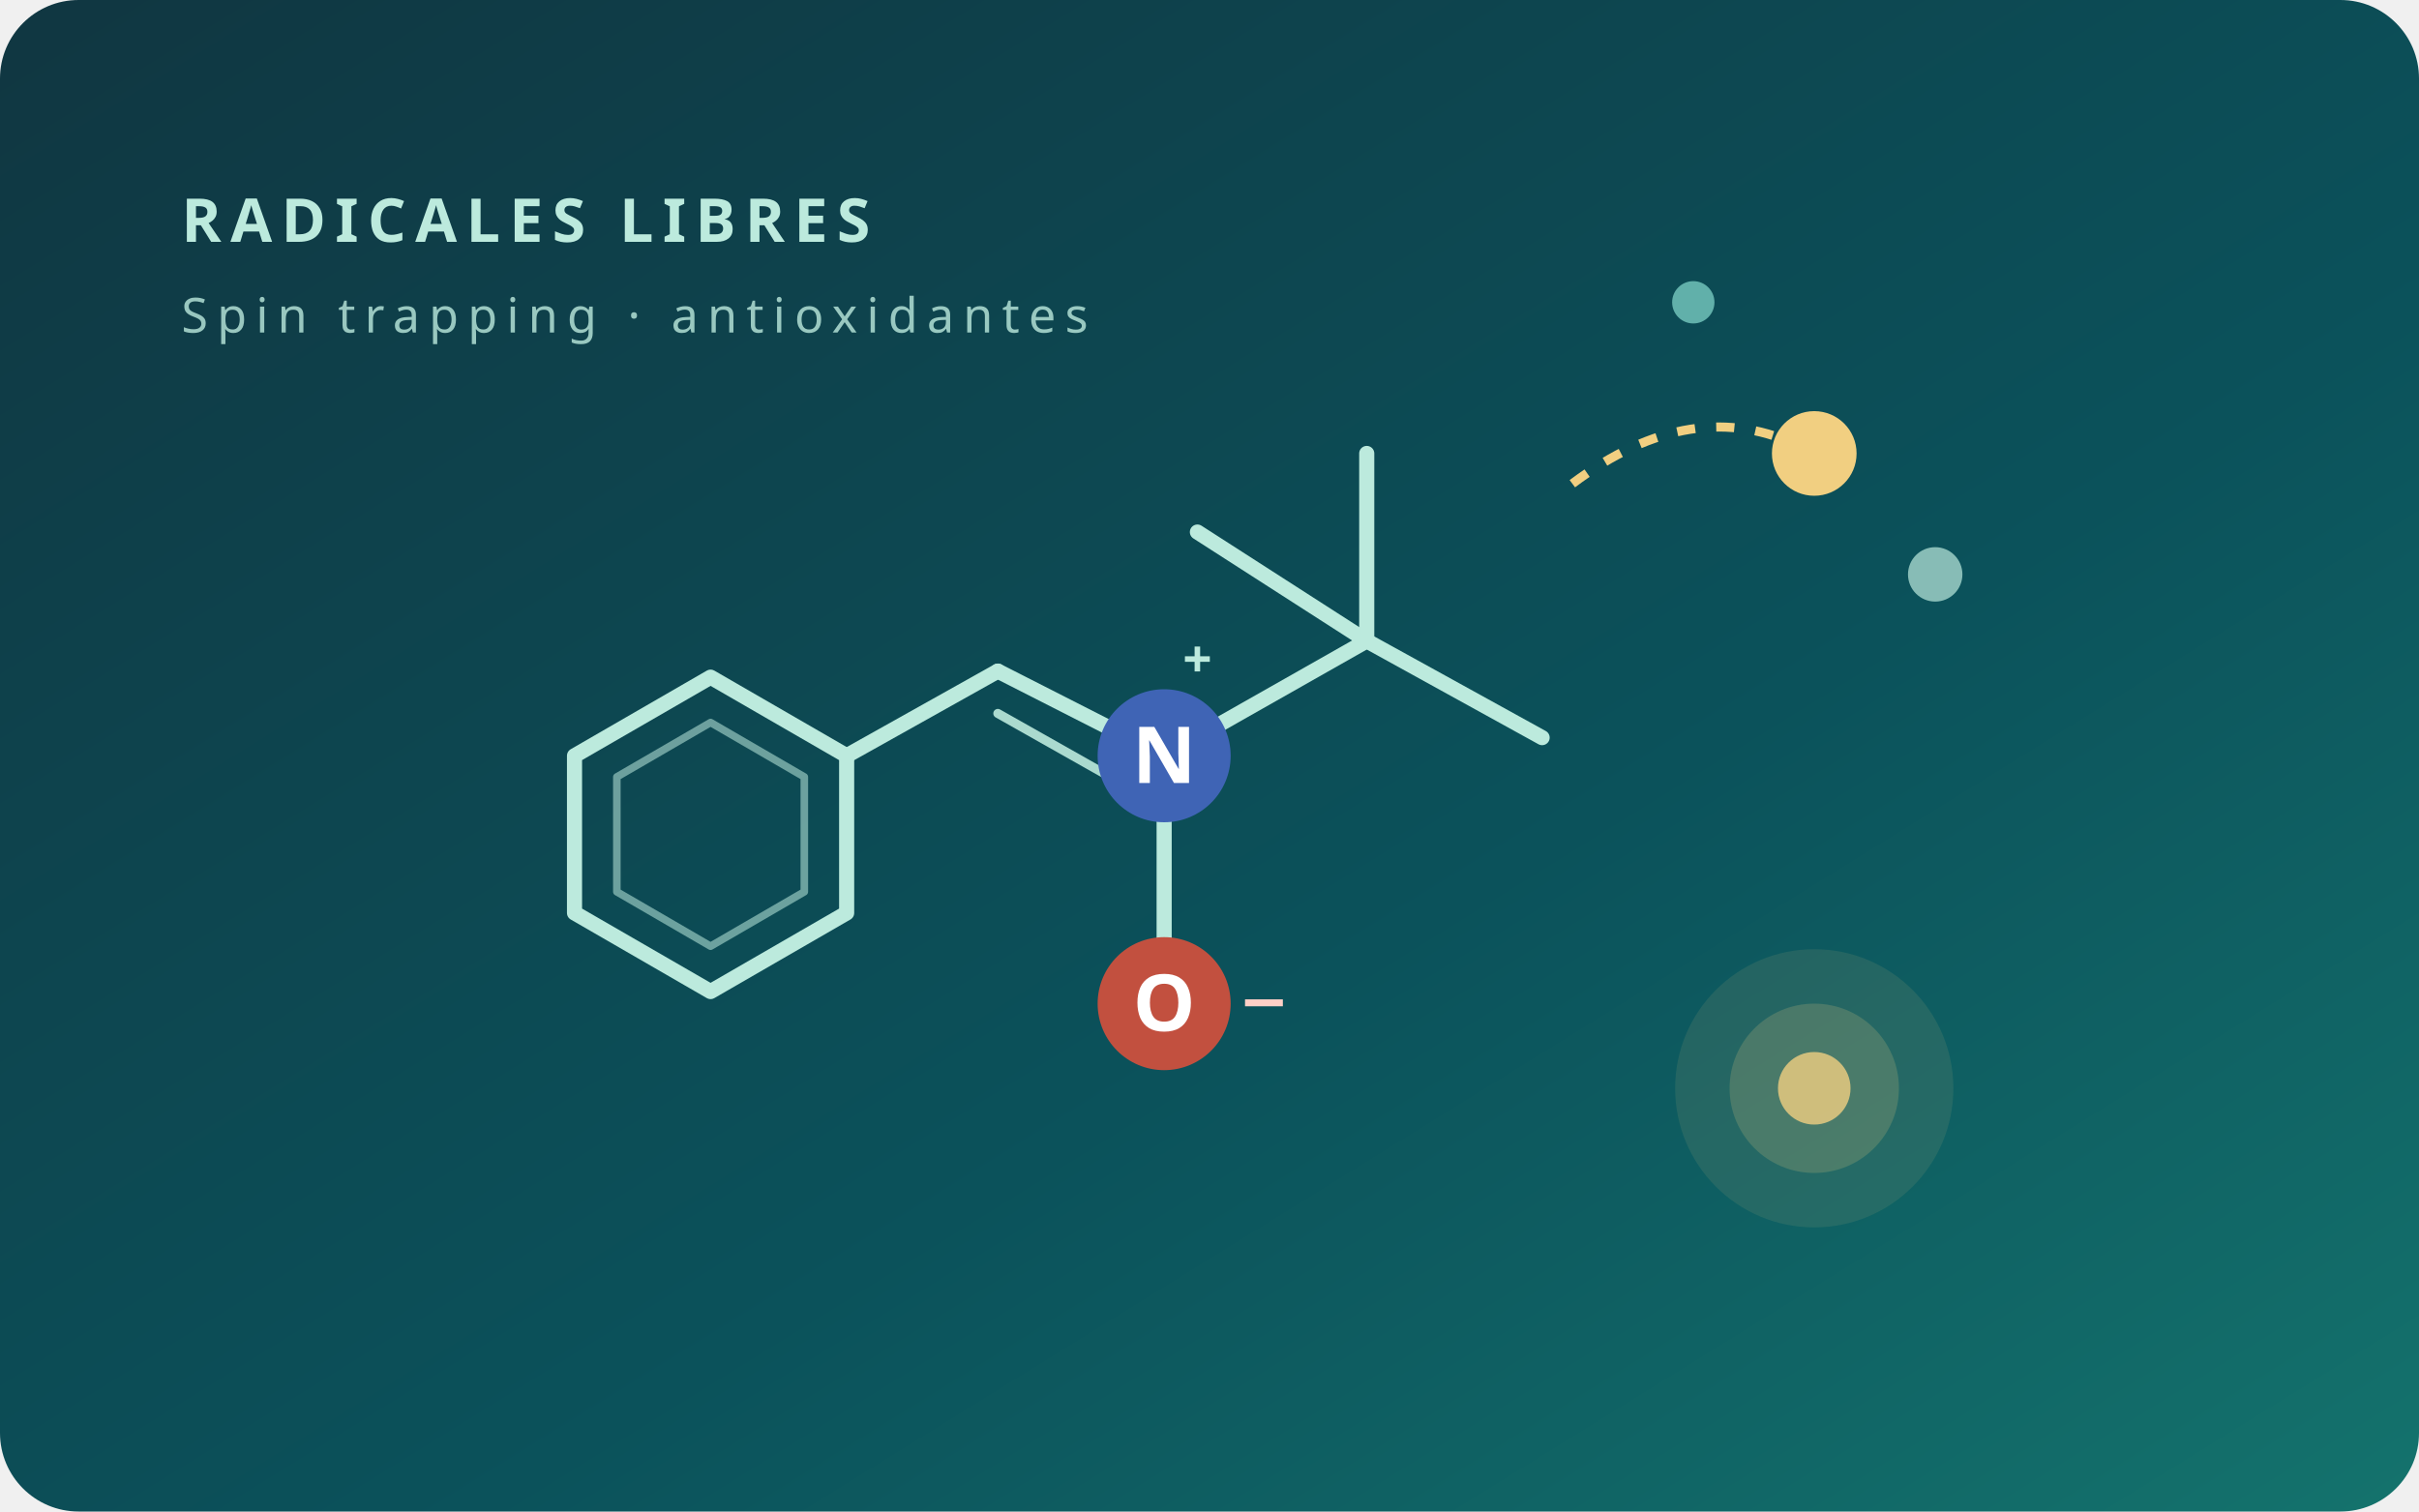
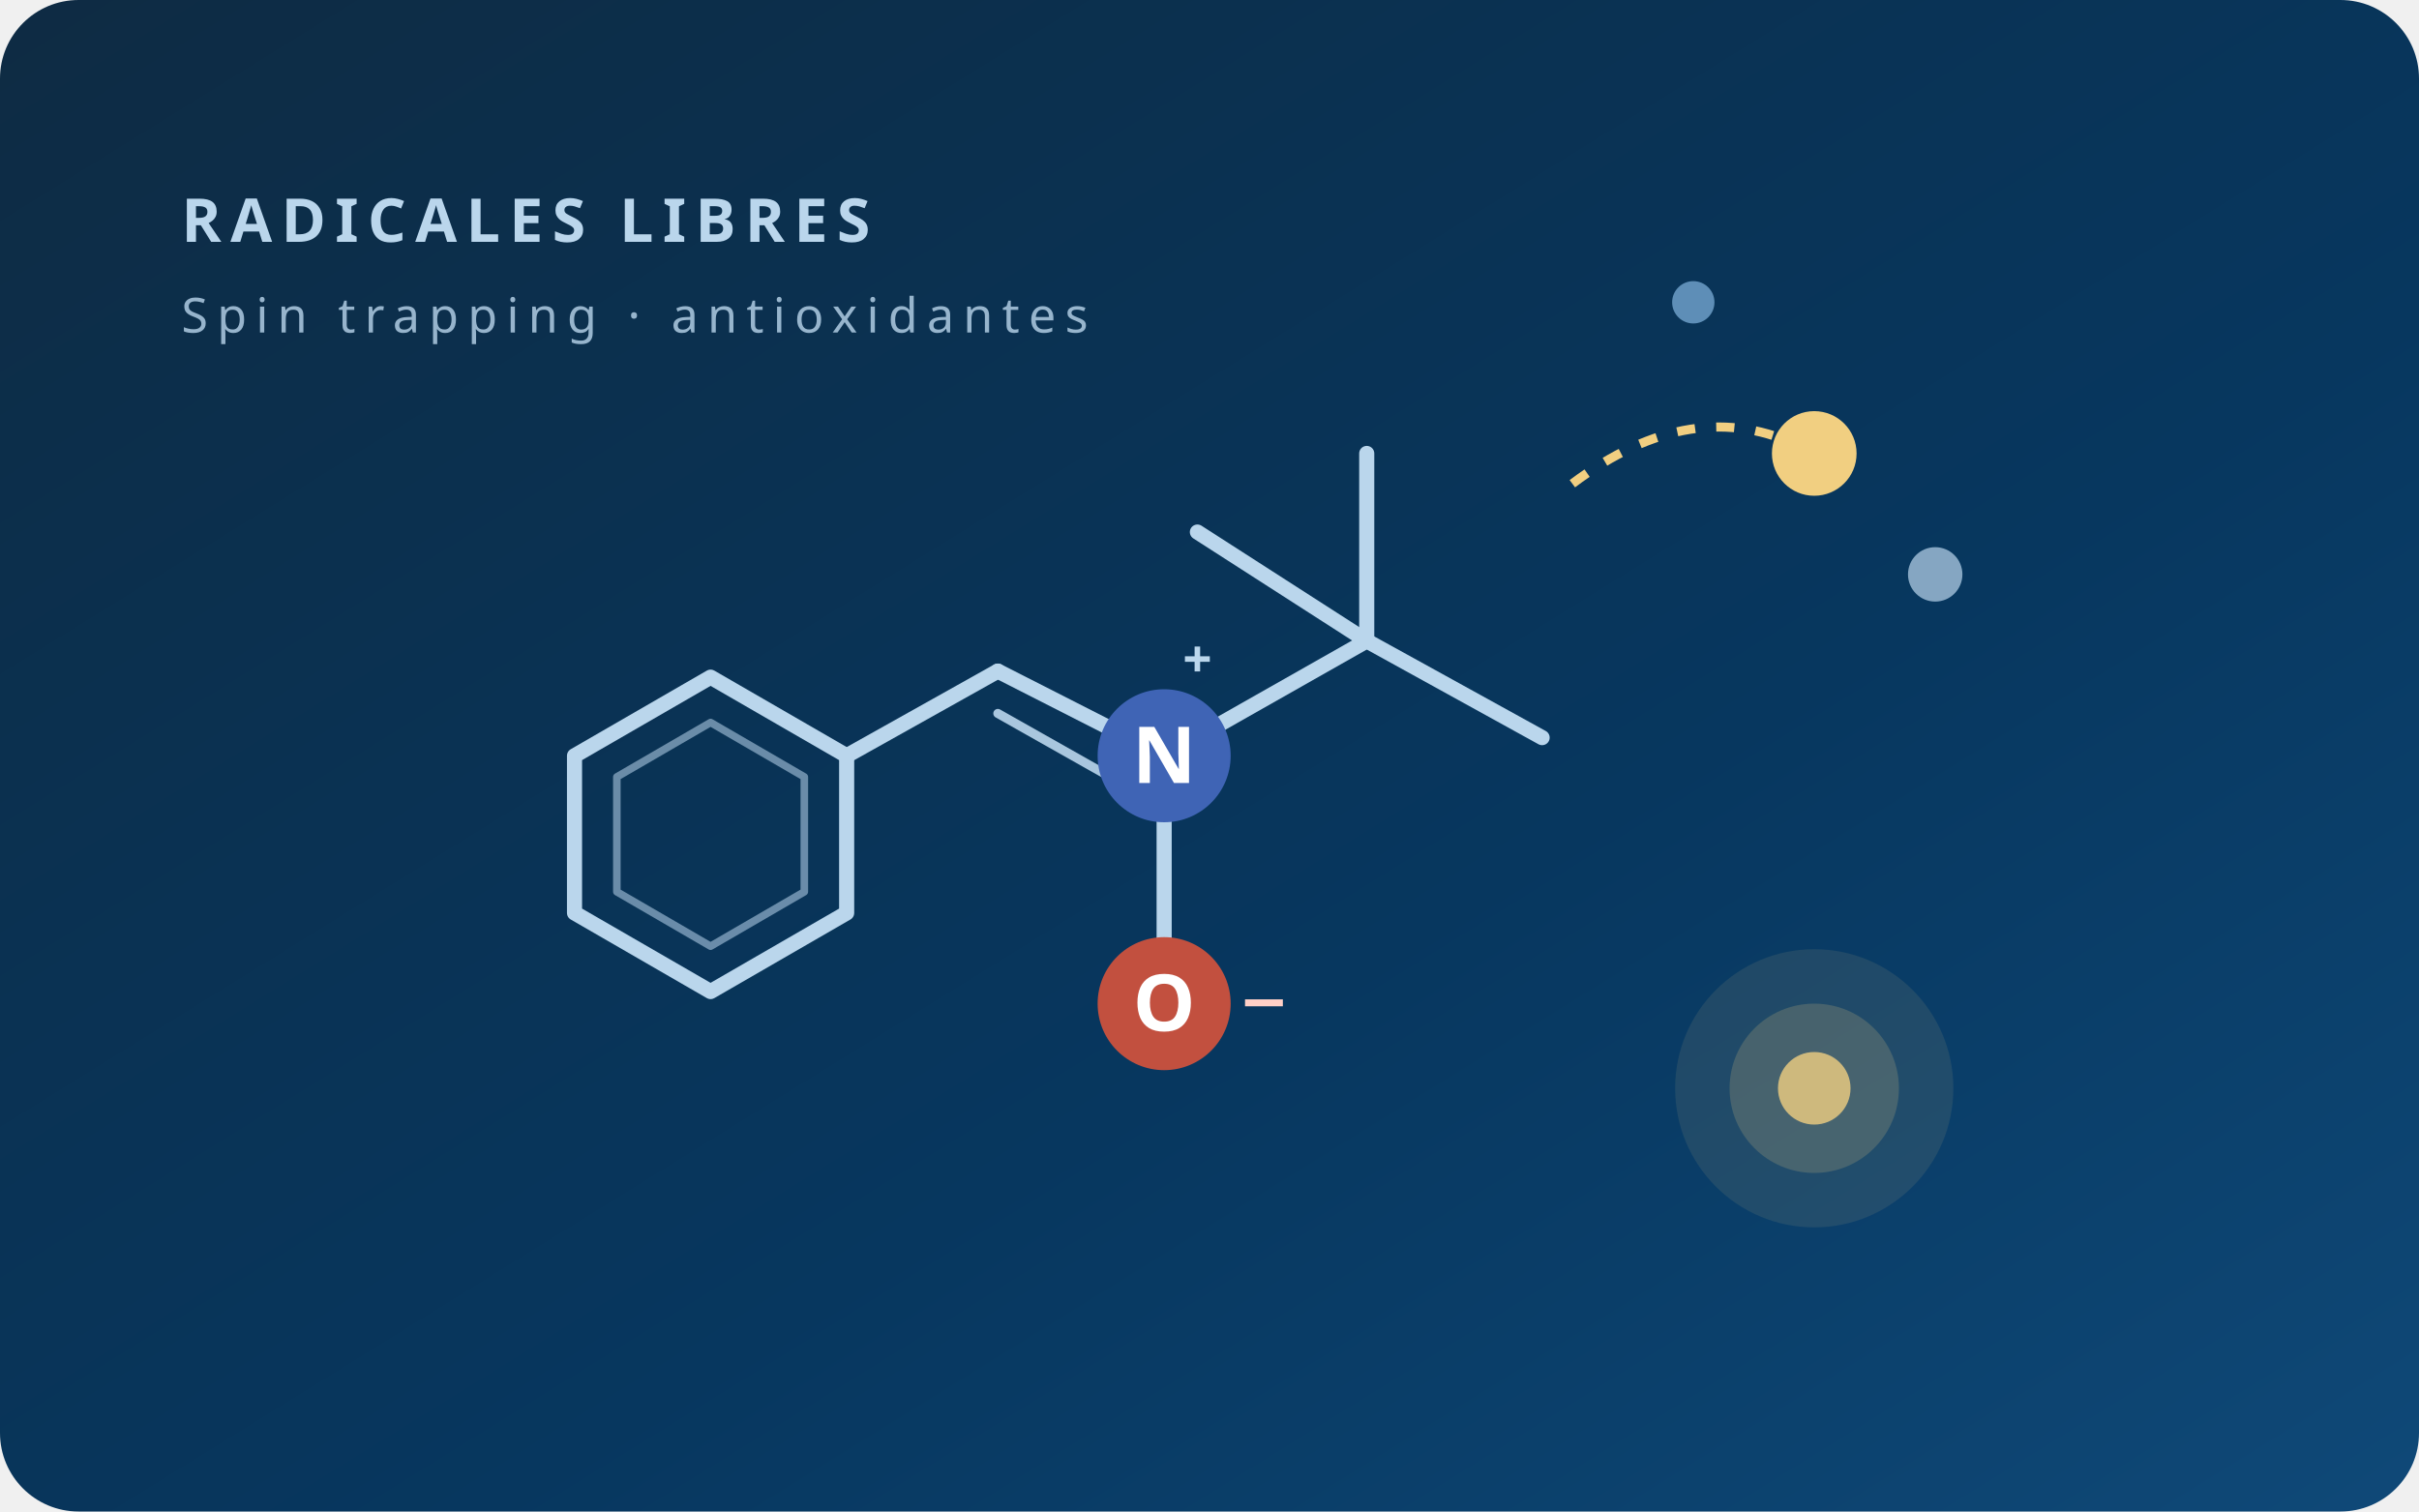
<svg xmlns="http://www.w3.org/2000/svg" viewBox="0 0 800 500" role="img" aria-labelledby="t1 d1">
  <defs>
    <linearGradient id="bg" x1="0" y1="0" x2="1" y2="1">
-       <stop offset="0" stop-color="#103641" />
-       <stop offset=".6" stop-color="#0b525b" />
-       <stop offset="1" stop-color="#14736d" />
+       <stop offset="0" stop-color="#0e2b43" />
+       <stop offset=".6" stop-color="#07375f" />
+       <stop offset="1" stop-color="#0f4978" />
    </linearGradient>
    <radialGradient id="sC" cx=".35" cy=".3" r=".8">
-       <stop offset="0" stop-color="#8fa6ae" />
-       <stop offset="1" stop-color="#34505b" />
+       <stop offset="0" stop-color="#8da0b0" />
+       <stop offset="1" stop-color="#324a5d" />
    </radialGradient>
    <radialGradient id="sO" cx=".35" cy=".3" r=".8">
      <stop offset="0" stop-color="#ffb4a6" />
      <stop offset="1" stop-color="#c2503f" />
    </radialGradient>
    <radialGradient id="sH" cx=".35" cy=".3" r=".8">
      <stop offset="0" stop-color="#ffffff" />
-       <stop offset="1" stop-color="#b9d3cd" />
+       <stop offset="1" stop-color="#b8c7d4" />
    </radialGradient>
    <radialGradient id="sN" cx=".35" cy=".3" r=".8">
      <stop offset="0" stop-color="#a9c6ff" />
      <stop offset="1" stop-color="#3f64b5" />
    </radialGradient>
  </defs>
  <rect width="800" height="500" rx="26" fill="url(#bg)" />
-   <g fill="none" stroke="#bceadd" stroke-width="5" stroke-linecap="round" stroke-linejoin="round">
+   <g fill="none" stroke="#bad6ec" stroke-width="5" stroke-linecap="round" stroke-linejoin="round">
    <polygon points="190,250 235,224 280,250 280,302 235,328 190,302" />
    <polygon points="204,257 235,239 266,257 266,295 235,313 204,295" stroke-width="2.5" opacity=".55" />
    <line x1="280" y1="250" x2="330" y2="222" />
    <line x1="330" y1="222" x2="385" y2="250" />
    <line x1="330" y1="236" x2="376" y2="262" stroke-width="3" opacity=".9" />
    <line x1="385" y1="250" x2="385" y2="320" />
    <line x1="385" y1="250" x2="452" y2="212" />
    <line x1="452" y1="212" x2="452" y2="150" />
    <line x1="452" y1="212" x2="510" y2="244" />
    <line x1="452" y1="212" x2="396" y2="176" />
  </g>
  <g font-family="Manrope,DM Sans,sans-serif" font-weight="800" fill="#fff" text-anchor="middle" font-size="26">
    <circle cx="385" cy="250" r="22" fill="#3f64b5" />
    <text x="385" y="259">N</text>
-     <text x="396" y="224" font-size="17" fill="#bceadd">+</text>
+     <text x="396" y="224" font-size="17" fill="#bad6ec">+</text>
    <circle cx="385" cy="332" r="22" fill="#c2503f" />
    <text x="385" y="341">O</text>
    <text x="418" y="338" font-size="20" fill="#ffd0c7">−</text>
  </g>
  <g>
    <circle cx="600" cy="150" r="14" fill="#f1cf81" />
-     <circle cx="640" cy="190" r="9" fill="#bceadd" opacity=".7" />
-     <circle cx="560" cy="100" r="7" fill="#85dbce" opacity=".7" />
+     <circle cx="640" cy="190" r="9" fill="#bad6ec" opacity=".7" />
+     <circle cx="560" cy="100" r="7" fill="#81b5df" opacity=".7" />
    <path d="M520 160 Q560 130 596 148" stroke="#f1cf81" stroke-width="3" fill="none" stroke-dasharray="6 7" />
  </g>
-   <g fill="#bceadd" font-family="DM Sans,sans-serif" font-size="20" letter-spacing="3">
+   <g fill="#bad6ec" font-family="DM Sans,sans-serif" font-size="20" letter-spacing="3">
    <text x="60" y="80" font-weight="800">RADICALES LIBRES</text>
    <text x="60" y="110" font-size="16" opacity=".8">Spin trapping · antioxidantes</text>
  </g>
  <g fill="#f1cf81" opacity=".85">
    <circle cx="600" cy="360" r="46" opacity=".12" />
    <circle cx="600" cy="360" r="28" opacity=".22" />
    <circle cx="600" cy="360" r="12" />
  </g>
</svg>
